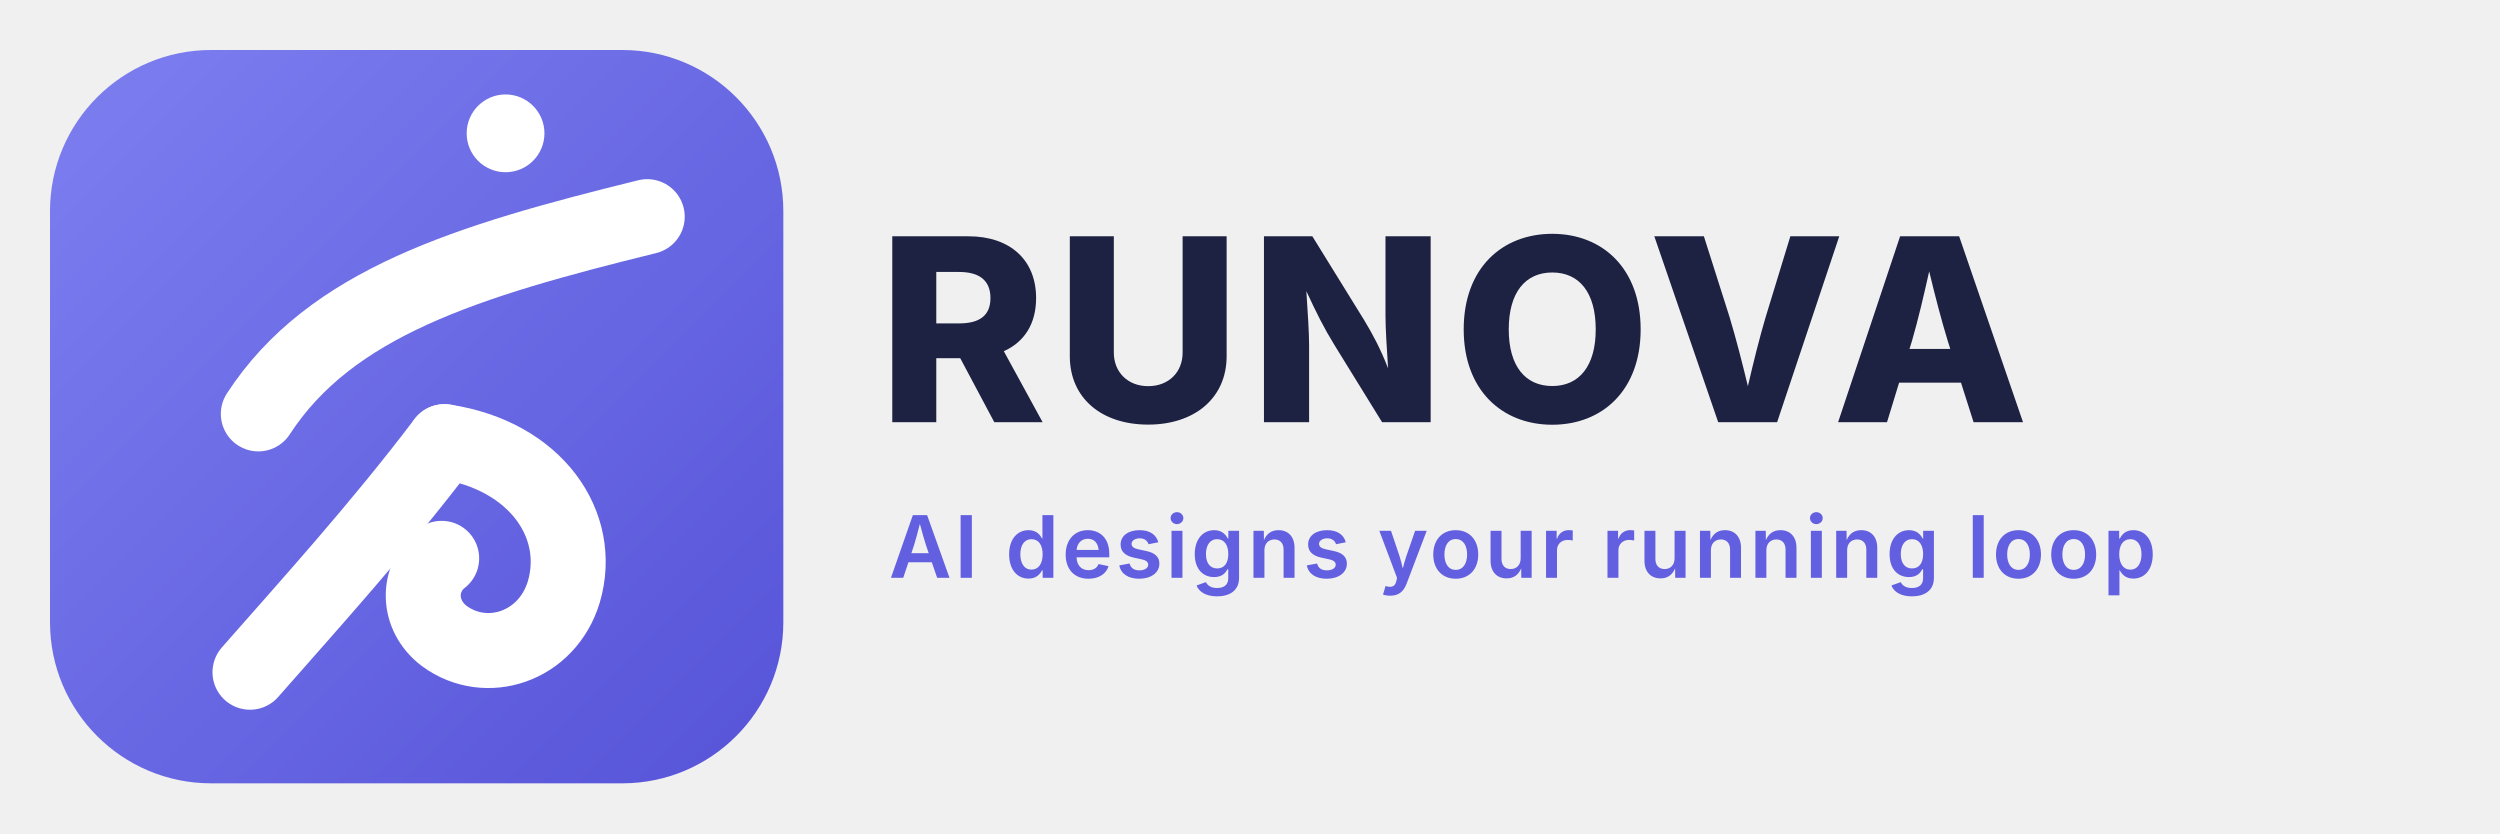
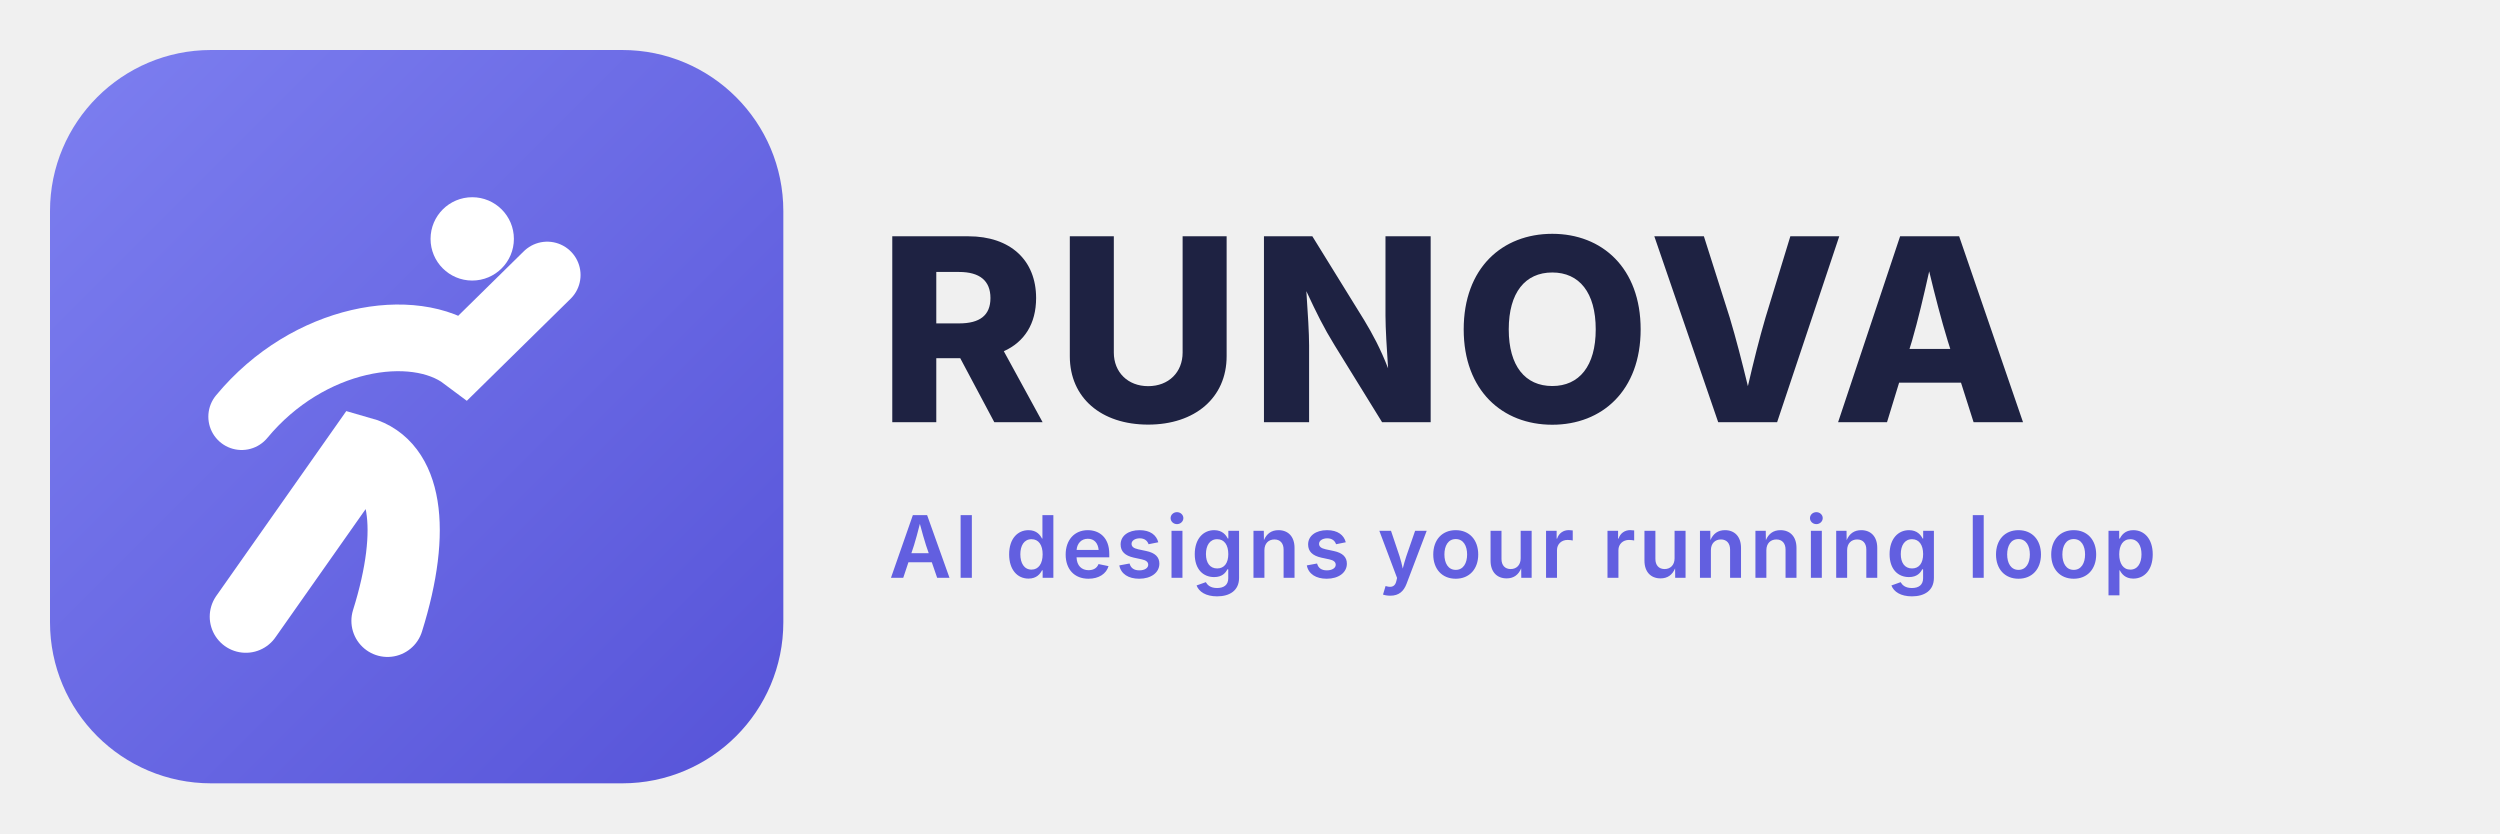
<svg xmlns="http://www.w3.org/2000/svg" viewBox="0 0 900 300">
  <defs>
    <linearGradient id="g" x1="0" y1="0" x2="1" y2="1">
      <stop offset="0" stop-color="#7d7ff0" />
      <stop offset="1" stop-color="#5653d8" />
    </linearGradient>
  </defs>
  <rect x="18" y="18" width="264" height="264" rx="58" fill="url(#g)" />
-   <g transform="translate(34,30) scale(0.5)" fill="none" stroke="#ffffff" stroke-width="54" stroke-linecap="round">
-     <path d="M118 238 C 170 158, 268 128, 398 96" />
-     <path d="M252 258 C 205 320, 155 375, 112 424" />
-     <path d="M252 258 C 318 268, 352 318, 338 366 C 326 406, 282 420, 252 398 C 232 383, 232 356, 250 342" />
+   <g transform="translate(34,30) scale(0.5)" fill="none" stroke="#ffffff" stroke-linecap="round">
+     <path d="M106 240 C 154 182, 230 170, 266 197 L 326 138" stroke-width="48" />
+     <path d="M109 384 L 192 266 C 224 275, 232 320, 211 387" stroke-width="52" />
  </g>
-   <circle cx="182" cy="48" r="14" fill="#ffffff" />
+   <circle cx="170" cy="86" r="15" fill="#ffffff" />
  <text x="316" y="152" font-family="Inter, Arial, sans-serif" font-size="92" font-weight="800" letter-spacing="3" fill="#1e2242">RUNOVA</text>
  <text x="320" y="208" font-family="Inter, Arial, sans-serif" font-size="31" font-weight="600" letter-spacing="1" fill="#625fe0">AI designs your running loop</text>
</svg>
